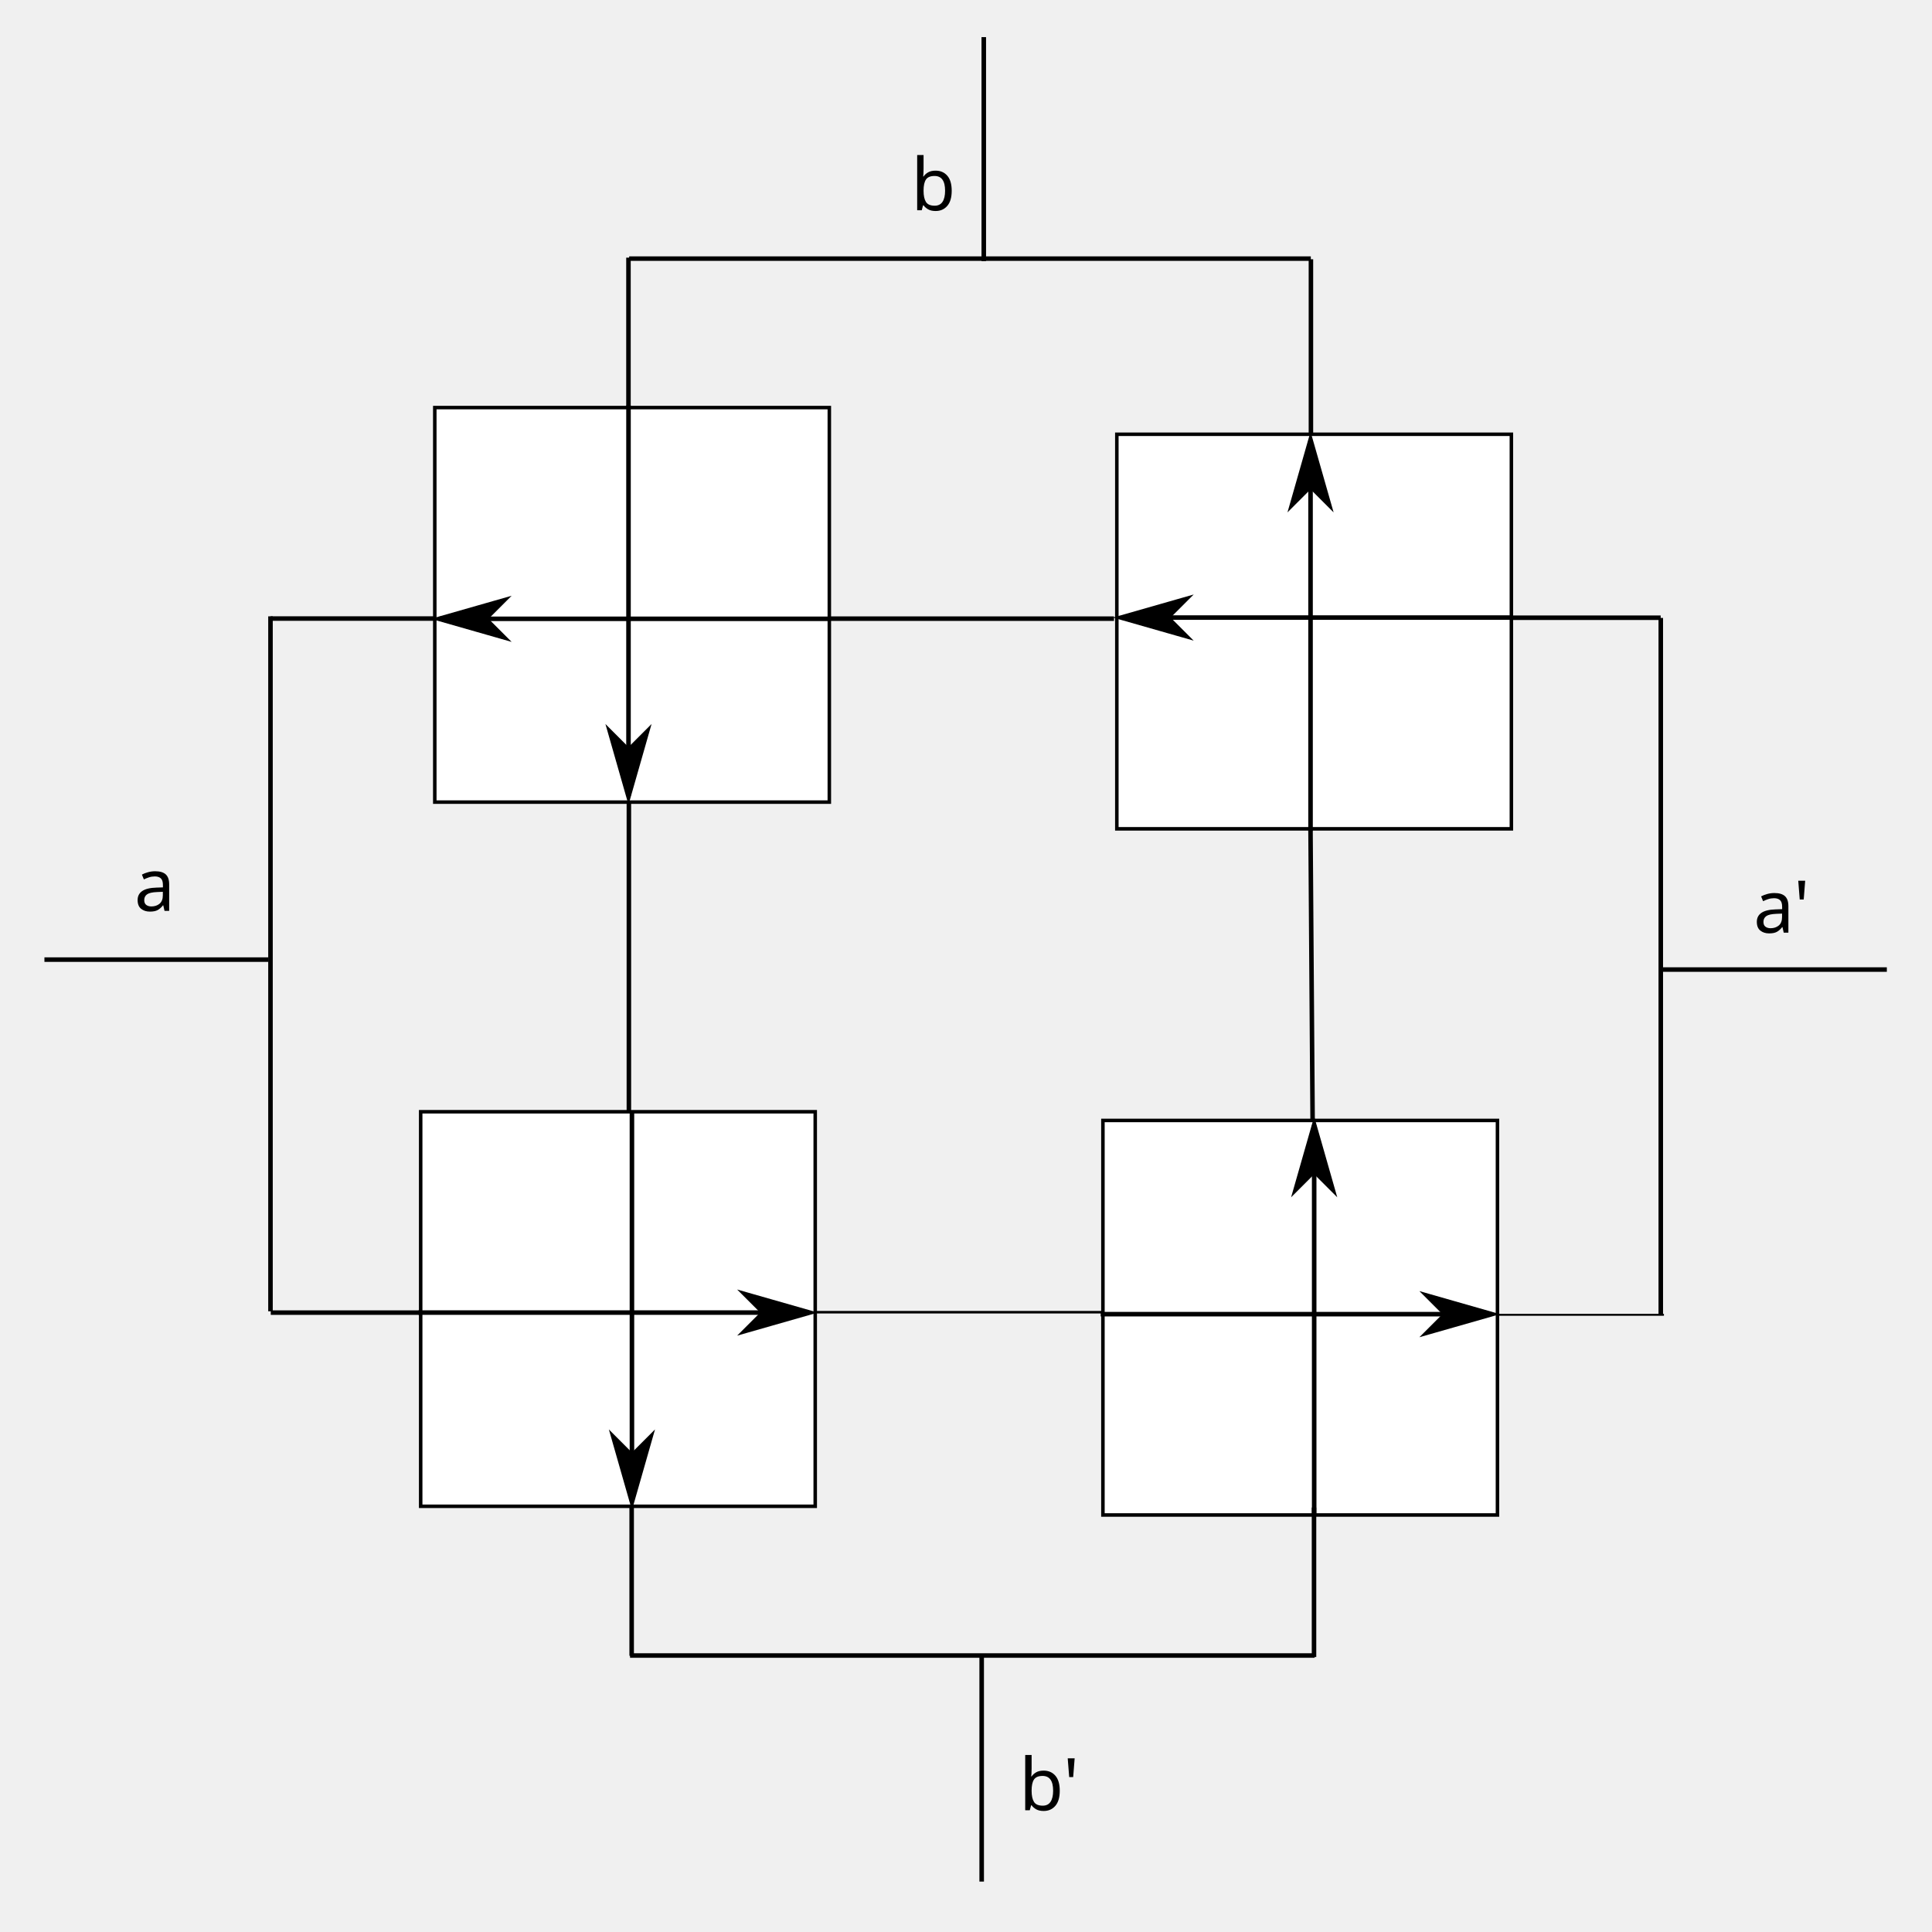
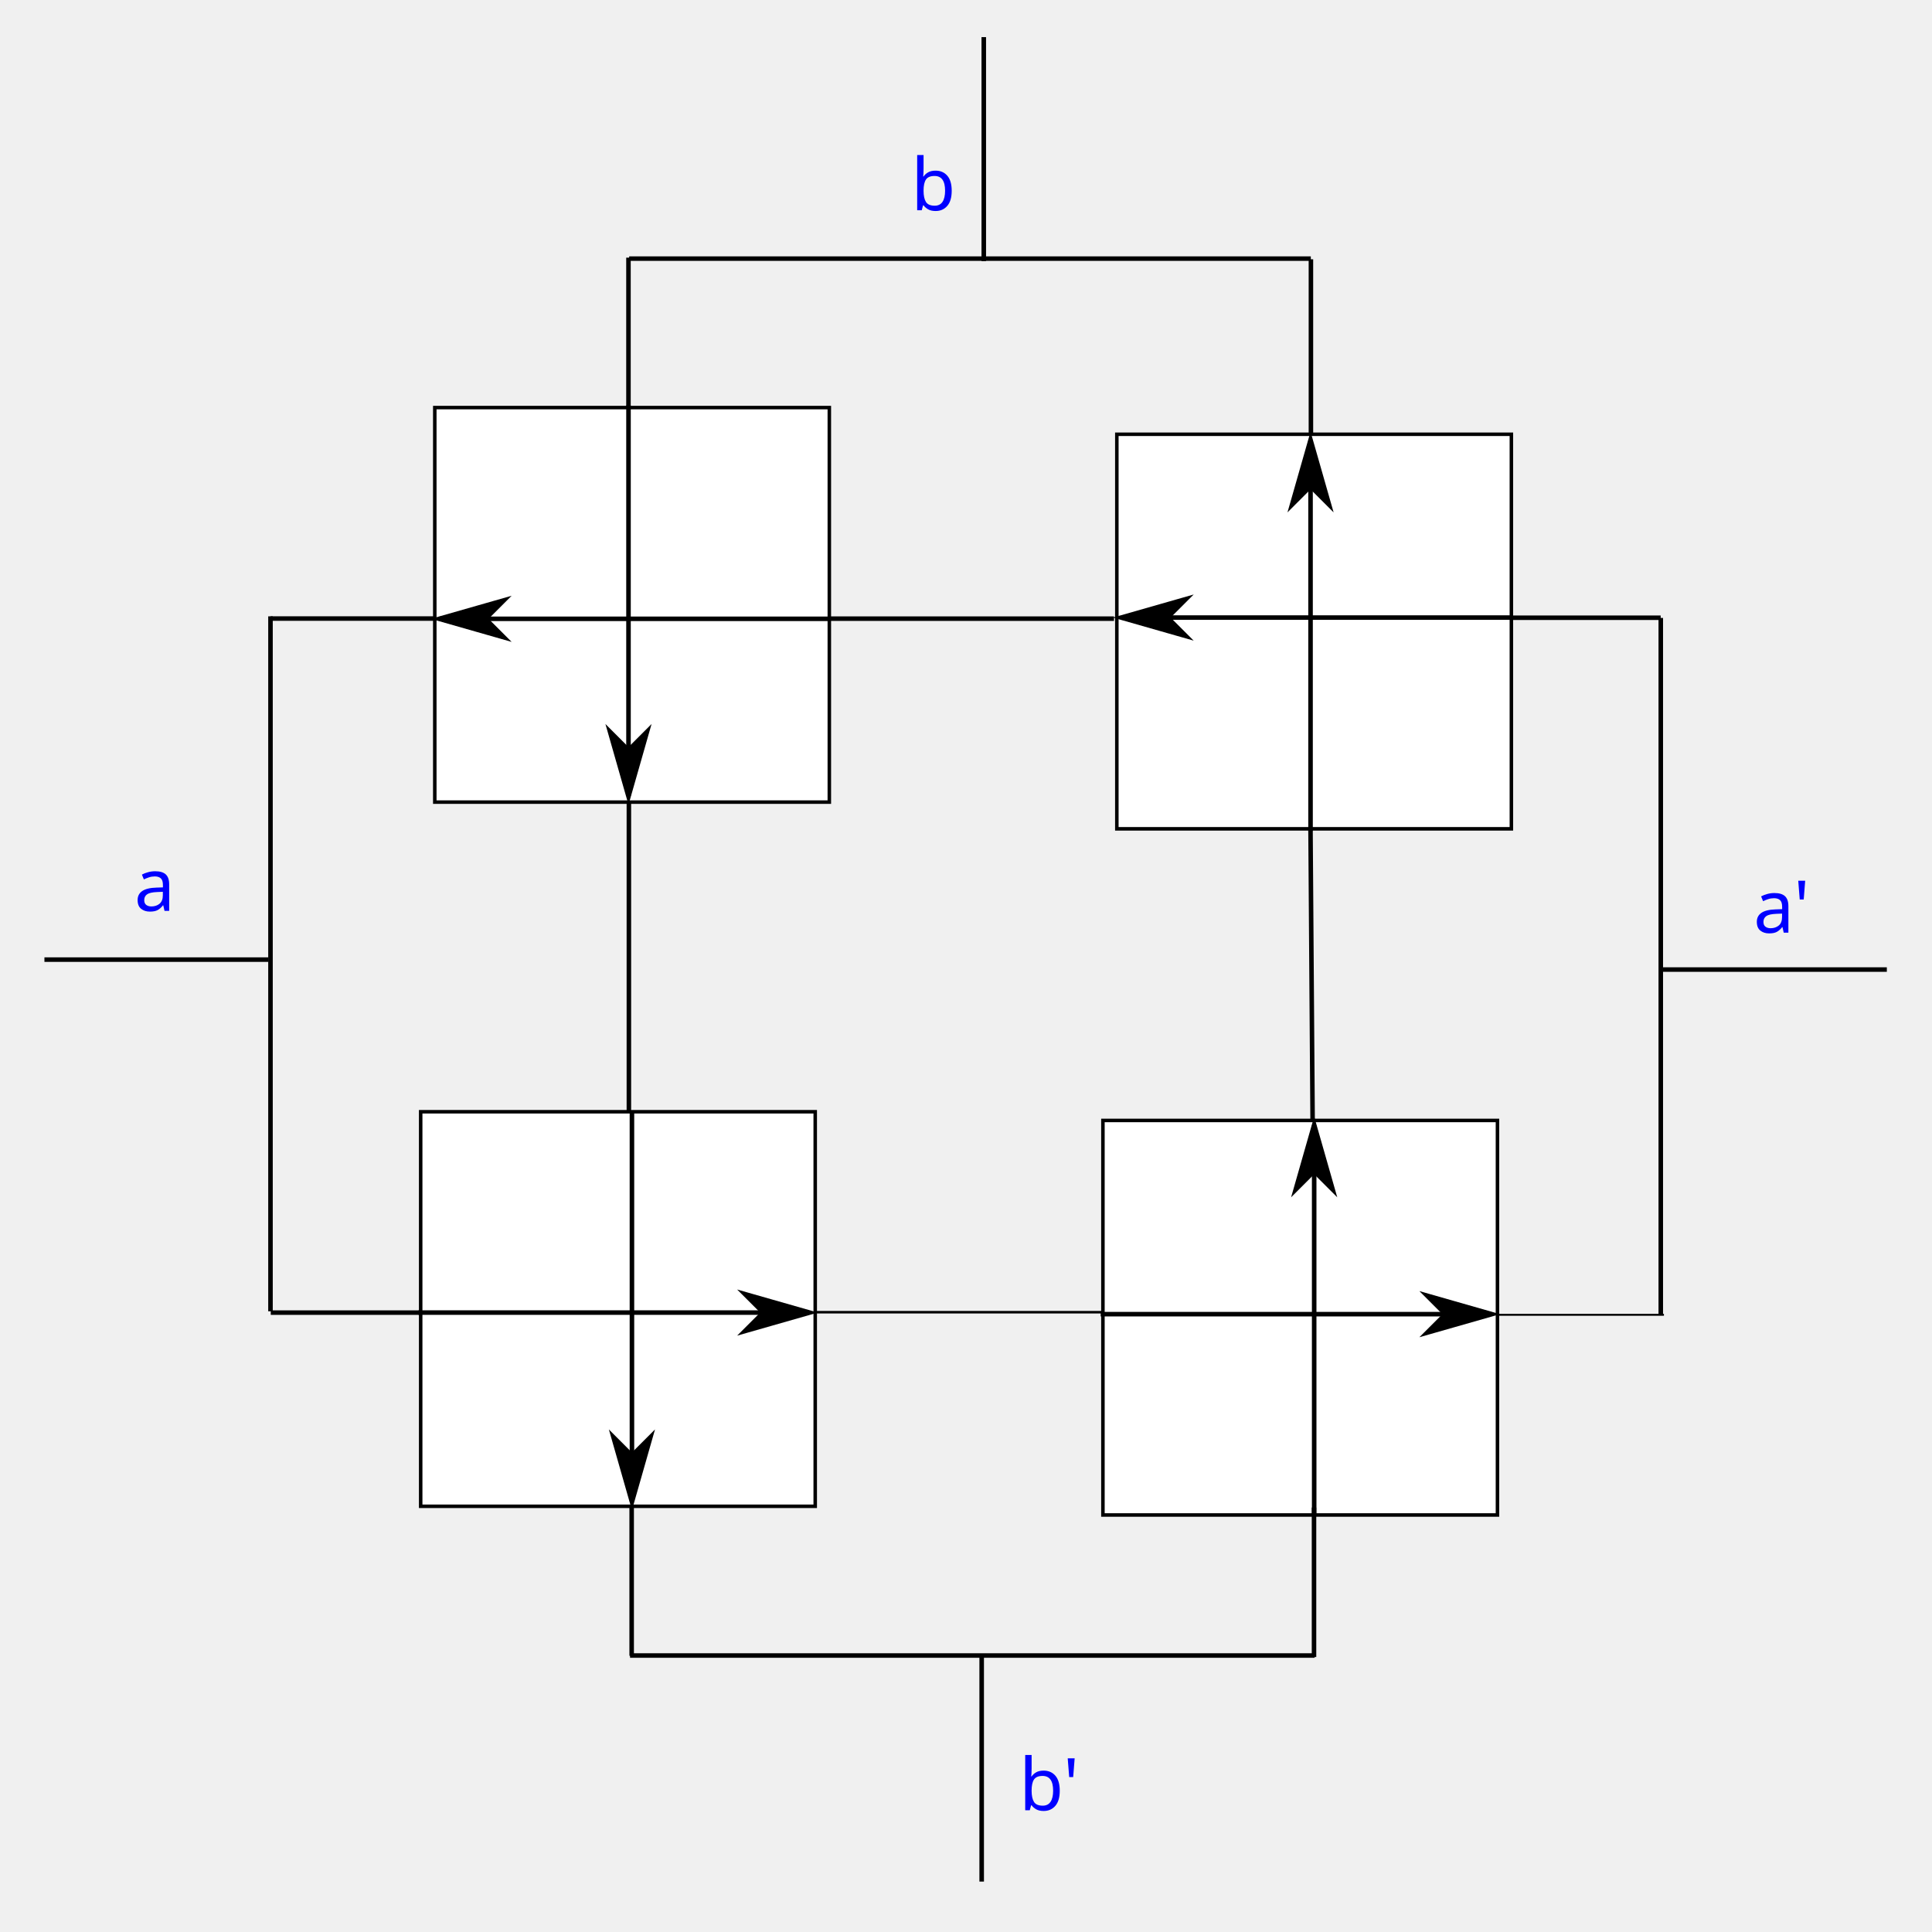
<svg xmlns="http://www.w3.org/2000/svg" width="1062.992" height="1062.992" id="svg3102" version="1.1">
  <defs id="defs3104">
    <marker orient="auto" refY="0" refX="0" id="Arrow1Lstart" style="overflow:visible">
      <path id="path4171" d="M 0,0 5,-5 -12.5,0 5,5 0,0 z" style="fill:#000000;fill-opacity:1;fill-rule:evenodd;stroke:#000000;stroke-width:1pt;stroke-opacity:1" transform="matrix(0.8,0,0,0.8,10,0)" />
    </marker>
    <marker orient="auto" refY="0" refX="0" id="Arrow1Lstart-6" style="overflow:visible">
      <path id="path4171-5" d="M 0,0 5,-5 -12.5,0 5,5 0,0 z" style="fill:#000000;fill-opacity:1;fill-rule:evenodd;stroke:#000000;stroke-width:1pt;stroke-opacity:1" transform="matrix(0.8,0,0,0.8,10,0)" />
    </marker>
    <marker orient="auto" refY="0" refX="0" id="Arrow1Lstart-7" style="overflow:visible">
      <path id="path4171-7" d="M 0,0 5,-5 -12.5,0 5,5 0,0 z" style="fill:#000000;fill-opacity:1;fill-rule:evenodd;stroke:#000000;stroke-width:1pt;stroke-opacity:1" transform="matrix(0.8,0,0,0.8,10,0)" />
    </marker>
    <marker orient="auto" refY="0" refX="0" id="Arrow1Lstart-6-2" style="overflow:visible">
      <path id="path4171-5-1" d="M 0,0 5,-5 -12.5,0 5,5 0,0 z" style="fill:#000000;fill-opacity:1;fill-rule:evenodd;stroke:#000000;stroke-width:1pt;stroke-opacity:1" transform="matrix(0.8,0,0,0.8,10,0)" />
    </marker>
    <marker orient="auto" refY="0" refX="0" id="Arrow1Lstart-8" style="overflow:visible">
      <path id="path4171-1" d="M 0,0 5,-5 -12.5,0 5,5 0,0 z" style="fill:#000000;fill-opacity:1;fill-rule:evenodd;stroke:#000000;stroke-width:1pt;stroke-opacity:1" transform="matrix(0.8,0,0,0.8,10,0)" />
    </marker>
    <marker orient="auto" refY="0" refX="0" id="Arrow1Lstart-6-6" style="overflow:visible">
      <path id="path4171-5-13" d="M 0,0 5,-5 -12.5,0 5,5 0,0 z" style="fill:#000000;fill-opacity:1;fill-rule:evenodd;stroke:#000000;stroke-width:1pt;stroke-opacity:1" transform="matrix(0.8,0,0,0.8,10,0)" />
    </marker>
    <marker orient="auto" refY="0" refX="0" id="Arrow1Lstart-8-2" style="overflow:visible">
      <path id="path4171-1-4" d="M 0,0 5,-5 -12.5,0 5,5 0,0 z" style="fill:#000000;fill-opacity:1;fill-rule:evenodd;stroke:#000000;stroke-width:1pt;stroke-opacity:1" transform="matrix(0.8,0,0,0.8,10,0)" />
    </marker>
    <marker orient="auto" refY="0" refX="0" id="Arrow1Lstart-6-6-7" style="overflow:visible">
      <path id="path4171-5-13-5" d="M 0,0 5,-5 -12.5,0 5,5 0,0 z" style="fill:#000000;fill-opacity:1;fill-rule:evenodd;stroke:#000000;stroke-width:1pt;stroke-opacity:1" transform="matrix(0.8,0,0,0.8,10,0)" />
    </marker>
    <marker orient="auto" refY="0" refX="0" id="Arrow1Lstart-8-2-1" style="overflow:visible">
      <path id="path4171-1-4-7" d="M 0,0 5,-5 -12.5,0 5,5 0,0 z" style="fill:#000000;fill-opacity:1;fill-rule:evenodd;stroke:#000000;stroke-width:1pt;stroke-opacity:1" transform="matrix(0.8,0,0,0.8,10,0)" />
    </marker>
    <marker orient="auto" refY="0" refX="0" id="Arrow1Lstart-6-6-7-4" style="overflow:visible">
      <path id="path4171-5-13-5-0" d="M 0,0 5,-5 -12.5,0 5,5 0,0 z" style="fill:#000000;fill-opacity:1;fill-rule:evenodd;stroke:#000000;stroke-width:1pt;stroke-opacity:1" transform="matrix(0.8,0,0,0.8,10,0)" />
    </marker>
    <marker orient="auto" refY="0" refX="0" id="Arrow1Lstart-8-9" style="overflow:visible">
      <path id="path4171-1-48" d="M 0,0 5,-5 -12.5,0 5,5 0,0 z" style="fill:#000000;fill-opacity:1;fill-rule:evenodd;stroke:#000000;stroke-width:1pt;stroke-opacity:1" transform="matrix(0.8,0,0,0.8,10,0)" />
    </marker>
    <marker orient="auto" refY="0" refX="0" id="Arrow1Lstart-6-6-8" style="overflow:visible">
      <path id="path4171-5-13-2" d="M 0,0 5,-5 -12.5,0 5,5 0,0 z" style="fill:#000000;fill-opacity:1;fill-rule:evenodd;stroke:#000000;stroke-width:1pt;stroke-opacity:1" transform="matrix(0.8,0,0,0.8,10,0)" />
    </marker>
  </defs>
  <g id="layer1" transform="translate(0,318.8978)">
    <g transform="matrix(1,0,0,-1,422.7576,723.9589)" id="g5270-4">
      <rect y="209.303" x="184.072" height="217.08" width="217.08" id="rect3363-5" style="fill:#ffffff;fill-rule:evenodd;stroke:#000000;stroke-width:1.931;stroke-linecap:butt;stroke-linejoin:miter;stroke-miterlimit:4;stroke-opacity:1;stroke-dasharray:none" />
      <path id="path4165-8" d="m 300.308,423.676 0,-214.089" style="fill:none;stroke:#000000;stroke-width:2.5;stroke-linecap:butt;stroke-linejoin:miter;stroke-miterlimit:4;stroke-opacity:1;stroke-dasharray:none;marker-start:url(#Arrow1Lstart-8)" />
      <path id="path4165-1-3" d="m 397.758,319.802 -214.901,0" style="fill:none;stroke:#000000;stroke-width:2.5;stroke-linecap:butt;stroke-linejoin:miter;stroke-miterlimit:4;stroke-opacity:1;stroke-dasharray:none;marker-start:url(#Arrow1Lstart-6-6)" />
    </g>
    <path style="fill:none;stroke:#000000;stroke-width:2.48;stroke-linecap:butt;stroke-linejoin:miter;stroke-opacity:1;stroke-miterlimit:4;stroke-dasharray:none" d="m 722.975,510.552 0,82.249" id="path5275-1-5" />
-     <text xml:space="preserve" style="font-size:40px;font-style:normal;font-weight:normal;line-height:125%;letter-spacing:0px;word-spacing:0px;fill:#000000;fill-opacity:1;stroke:none;font-family:sans-serif" x="964.768" y="194.247" id="text4165-4-9">
+     <text xml:space="preserve" style="font-size:40px;font-style:normal;font-weight:normal;line-height:125%;letter-spacing:0px;word-spacing:0px;fill:#0000ff;fill-opacity:1;stroke:none;font-family:sans-serif" x="964.768" y="194.247" id="text4165-4-9">
      <tspan id="tspan4167-6-8" x="964.768" y="194.247">a'</tspan>
    </text>
    <text xml:space="preserve" style="font-size:40px;font-style:normal;font-weight:normal;line-height:125%;letter-spacing:0px;word-spacing:0px;fill:#000000;fill-opacity:1;stroke:none;font-family:sans-serif" x="553.239" y="-118.391" id="text4165-2-9" transform="scale(1,-1)">
      <tspan id="tspan4167-8-2" x="553.239" y="-118.391" />
    </text>
    <g id="g3494" transform="translate(-243.0452,-167.7879)">
      <g id="g4578">
        <g transform="translate(290.4327,251.2725)" id="g5270-4-7">
          <rect y="209.303" x="184.072" height="217.08" width="217.08" id="rect3363-5-4" style="fill:#ffffff;fill-rule:evenodd;stroke:#000000;stroke-width:1.931;stroke-linecap:butt;stroke-linejoin:miter;stroke-miterlimit:4;stroke-opacity:1;stroke-dasharray:none" />
          <path id="path4165-8-3" d="m 300.308,423.676 0,-214.089" style="fill:none;stroke:#000000;stroke-width:2.5;stroke-linecap:butt;stroke-linejoin:miter;stroke-miterlimit:4;stroke-opacity:1;stroke-dasharray:none;marker-start:url(#Arrow1Lstart-8-2)" />
          <path id="path4165-1-3-5" d="m 397.758,319.802 -214.901,0" style="fill:none;stroke:#000000;stroke-width:2.5;stroke-linecap:butt;stroke-linejoin:miter;stroke-miterlimit:4;stroke-opacity:1;stroke-dasharray:none;marker-start:url(#Arrow1Lstart-6-6-7)" />
        </g>
        <path style="fill:none;stroke:#000000;stroke-width:2.48;stroke-linecap:butt;stroke-linejoin:miter;stroke-opacity:1;stroke-miterlimit:4;stroke-dasharray:none" d="m 474.27,571.095 -82.249,0" id="path5275-6-8" />
        <path style="fill:none;stroke:#000000;stroke-width:1.389;stroke-linecap:butt;stroke-linejoin:miter;stroke-opacity:1;stroke-miterlimit:4;stroke-dasharray:none" d="m 850.204,570.867 -158.337,0" id="path5275-8-8-8" />
        <path style="fill:none;stroke:#000000;stroke-width:2.48;stroke-linecap:butt;stroke-linejoin:miter;stroke-opacity:1;stroke-miterlimit:4;stroke-dasharray:none" d="m 590.589,759.903 0,-82.249" id="path5275-88-0-4" />
        <text xml:space="preserve" style="font-size:40px;font-style:normal;font-weight:normal;line-height:125%;letter-spacing:0px;word-spacing:0px;fill:#000000;fill-opacity:1;stroke:none;font-family:sans-serif" x="542.323" y="720.318" id="text4165-2-9-6">
          <tspan id="tspan4167-8-2-6" x="542.323" y="720.318" />
        </text>
        <path style="fill:none;stroke:#000000;stroke-width:1.052;stroke-linecap:butt;stroke-linejoin:miter;stroke-opacity:1;stroke-miterlimit:4;stroke-dasharray:none" d="m 1158.545,572.302 -91.35,0" id="path5275-6-8-7" />
      </g>
    </g>
    <g id="g4367" transform="translate(0,-366)">
      <path id="path3515" d="m 346.171,189.393 375.044,0" style="fill:none;stroke:#000000;stroke-width:2.476;stroke-linecap:butt;stroke-linejoin:miter;stroke-miterlimit:4;stroke-opacity:1;stroke-dasharray:none" />
      <path id="path3517" d="m 541.277,190.756 0,-123.227" style="fill:none;stroke:#000000;stroke-width:2.5;stroke-linecap:butt;stroke-linejoin:miter;stroke-miterlimit:4;stroke-opacity:1;stroke-dasharray:none" />
    </g>
    <g transform="matrix(1,0,0,-1,-1.151654,787.8789)" id="g4367-4">
      <path id="path3515-5" d="m 347.799,195.907 376.667,0" style="fill:none;stroke:#000000;stroke-width:2.481;stroke-linecap:butt;stroke-linejoin:miter;stroke-miterlimit:4;stroke-opacity:1;stroke-dasharray:none" />
      <path id="path3517-0" d="m 541.277,194.756 0,-123.227" style="fill:none;stroke:#000000;stroke-width:2.5;stroke-linecap:butt;stroke-linejoin:miter;stroke-miterlimit:4;stroke-opacity:1;stroke-dasharray:none" />
    </g>
-     <g id="g4553-4" transform="matrix(0,-1,-1,0,947.5178,820.1015)">
-       <g id="g5270-4-5" transform="translate(498.9042,-93.35033)">
-         <rect style="fill:#ffffff;fill-rule:evenodd;stroke:#000000;stroke-width:1.931;stroke-linecap:butt;stroke-linejoin:miter;stroke-miterlimit:4;stroke-opacity:1;stroke-dasharray:none" id="rect3363-5-5" width="217.08" height="217.08" x="184.072" y="209.303" />
-         <path style="fill:none;stroke:#000000;stroke-width:2.5;stroke-linecap:butt;stroke-linejoin:miter;stroke-miterlimit:4;stroke-opacity:1;stroke-dasharray:none;marker-start:url(#Arrow1Lstart-8)" d="m 300.308,423.676 0,-214.089" id="path4165-8-1" />
-         <path style="fill:none;stroke:#000000;stroke-width:2.5;stroke-linecap:butt;stroke-linejoin:miter;stroke-miterlimit:4;stroke-opacity:1;stroke-dasharray:none;marker-start:url(#Arrow1Lstart-6-6)" d="m 397.758,319.802 -214.901,0" id="path4165-1-3-7" />
-       </g>
-       <path id="path5275-6-1" d="M 682.742,226.472 522.786,225.32" style="fill:none;stroke:#000000;stroke-width:2.48;stroke-linecap:butt;stroke-linejoin:miter;stroke-miterlimit:4;stroke-opacity:1;stroke-dasharray:none" />
-       <path id="path5275-8-8-1" d="m 996.35,226.244 -96.011,0" style="fill:none;stroke:#000000;stroke-width:2.48;stroke-linecap:butt;stroke-linejoin:miter;stroke-opacity:1;stroke-miterlimit:4;stroke-dasharray:none" />
-       <path id="path5275-1-5-5" d="m 799.121,116.057 0,-82.249" style="fill:none;stroke:#000000;stroke-width:2.48;stroke-linecap:butt;stroke-linejoin:miter;stroke-opacity:1;stroke-miterlimit:4;stroke-dasharray:none" />
-       <text id="text4165-7-8-1" y="-30.506" x="622.415" style="font-size:40px;font-style:normal;font-weight:normal;line-height:125%;letter-spacing:0px;word-spacing:0px;fill:#000000;fill-opacity:1;stroke:none;font-family:sans-serif" xml:space="preserve">
-         <tspan y="-30.506" x="622.415" id="tspan4167-9-7-4" />
-       </text>
+     <g transform="matrix(0,-1,-1,0,1040.868,321.1973)" id="g5270-4-5">
+       <rect y="209.303" x="184.072" height="217.08" width="217.08" id="rect3363-5-5" style="fill:#ffffff;fill-rule:evenodd;stroke:#000000;stroke-width:1.931;stroke-linecap:butt;stroke-linejoin:miter;stroke-miterlimit:4;stroke-opacity:1;stroke-dasharray:none" />
+       <path id="path4165-8-1" d="m 300.308,423.676 0,-214.089" style="fill:none;stroke:#000000;stroke-width:2.5;stroke-linecap:butt;stroke-linejoin:miter;stroke-miterlimit:4;stroke-opacity:1;stroke-dasharray:none;marker-start:url(#Arrow1Lstart-8)" />
+       <path id="path4165-1-3-7" d="m 397.758,319.802 -214.901,0" style="fill:none;stroke:#000000;stroke-width:2.5;stroke-linecap:butt;stroke-linejoin:miter;stroke-miterlimit:4;stroke-opacity:1;stroke-dasharray:none;marker-start:url(#Arrow1Lstart-6-6)" />
    </g>
+     <path style="fill:none;stroke:#000000;stroke-width:2.48;stroke-linecap:butt;stroke-linejoin:miter;stroke-miterlimit:4;stroke-opacity:1;stroke-dasharray:none" d="m 721.046,137.36 1.152,159.956" id="path5275-6-1" />
+     <path style="fill:none;stroke:#000000;stroke-width:2.48;stroke-linecap:butt;stroke-linejoin:miter;stroke-miterlimit:4;stroke-opacity:1;stroke-dasharray:none" d="m 721.274,-176.248 0,96.011" id="path5275-8-8-1" />
+     <path style="fill:none;stroke:#000000;stroke-width:2.48;stroke-linecap:butt;stroke-linejoin:miter;stroke-miterlimit:4;stroke-opacity:1;stroke-dasharray:none" d="m 831.461,20.98 82.249,0" id="path5275-1-5-5" />
+     <text xml:space="preserve" style="font-size:40px;font-style:normal;font-weight:normal;line-height:125%;letter-spacing:0px;word-spacing:0px;fill:#000000;fill-opacity:1;stroke:none;font-family:sans-serif" x="-197.687" y="-978.024" id="text4165-7-8-1" transform="matrix(0,-1,-1,0,0,0)">
+       <tspan id="tspan4167-9-7-4" x="-197.687" y="-978.024" />
+     </text>
    <g id="g3494-7" transform="translate(-239.36,-535.258)">
      <g id="g4578-9">
        <g id="g3081" transform="matrix(0,1,-1,0,1144.236,-33.90174)">
          <path id="path5275-1-5-4-6" d="m 590.65,448.68 0,-156.718" style="fill:none;stroke:#000000;stroke-width:2.48;stroke-linecap:butt;stroke-linejoin:miter;stroke-opacity:1;stroke-miterlimit:4;stroke-dasharray:none" />
          <rect y="448.576" x="474.505" height="217.08" width="217.08" id="rect3363-5-4-7" style="fill:#ffffff;fill-rule:evenodd;stroke:#000000;stroke-width:1.931;stroke-linecap:butt;stroke-linejoin:miter;stroke-miterlimit:4;stroke-opacity:1;stroke-dasharray:none" />
          <path id="path4165-8-3-9" d="m 590.741,662.949 0,-214.089" style="fill:none;stroke:#000000;stroke-width:2.5;stroke-linecap:butt;stroke-linejoin:miter;stroke-miterlimit:4;stroke-opacity:1;stroke-dasharray:none;marker-start:url(#Arrow1Lstart-8-2)" />
          <path id="path4165-1-3-5-5" d="m 688.191,559.074 -214.901,0" style="fill:none;stroke:#000000;stroke-width:2.5;stroke-linecap:butt;stroke-linejoin:miter;stroke-miterlimit:4;stroke-opacity:1;stroke-dasharray:none;marker-start:url(#Arrow1Lstart-6-6-7)" />
          <path id="path5275-6-8-4" d="m 474.27,559.095 -82.249,0" style="fill:none;stroke:#000000;stroke-width:2.48;stroke-linecap:butt;stroke-linejoin:miter;stroke-opacity:1;stroke-miterlimit:4;stroke-dasharray:none" />
          <path id="path5275-8-8-8-3" d="m 862.346,558.867 -170.479,0" style="fill:none;stroke:#000000;stroke-width:2.48;stroke-linecap:butt;stroke-linejoin:miter;stroke-opacity:1;stroke-miterlimit:4;stroke-dasharray:none" />
          <path id="path5275-88-0-4-1" d="m 590.589,755.998 0,-90.343" style="fill:none;stroke:#000000;stroke-width:2.48;stroke-linecap:butt;stroke-linejoin:miter;stroke-opacity:1;stroke-miterlimit:4;stroke-dasharray:none" />
        </g>
-         <text xml:space="preserve" style="font-size:40px;font-style:normal;font-weight:normal;line-height:125%;letter-spacing:0px;word-spacing:0px;fill:#000000;fill-opacity:1;stroke:none;font-family:sans-serif" x="313.234" y="717.52" id="text4165-8-5-2">
+         <text xml:space="preserve" style="font-size:40px;font-style:normal;font-weight:normal;line-height:125%;letter-spacing:0px;word-spacing:0px;fill:#0000ff;fill-opacity:1;stroke:none;font-family:sans-serif" x="313.234" y="717.52" id="text4165-8-5-2">
          <tspan id="tspan4167-2-7-3" x="313.234" y="717.52">a</tspan>
        </text>
-         <text xml:space="preserve" style="font-size:40px;font-style:normal;font-weight:normal;line-height:125%;letter-spacing:0px;word-spacing:0px;fill:#000000;fill-opacity:1;stroke:none;font-family:sans-serif" x="740.585" y="332.057" id="text4165-8-5-2-4">
+         <text xml:space="preserve" style="font-size:40px;font-style:normal;font-weight:normal;line-height:125%;letter-spacing:0px;word-spacing:0px;fill:#0000ff;fill-opacity:1;stroke:none;font-family:sans-serif" x="740.585" y="332.057" id="text4165-8-5-2-4">
          <tspan id="tspan4167-2-7-3-0" x="740.585" y="332.057">b</tspan>
        </text>
-         <text xml:space="preserve" style="font-size:40px;font-style:normal;font-weight:normal;line-height:125%;letter-spacing:0px;word-spacing:0px;fill:#000000;fill-opacity:1;stroke:none;font-family:sans-serif" x="800.032" y="1212.361" id="text4165-8-5-2-9">
+         <text xml:space="preserve" style="font-size:40px;font-style:normal;font-weight:normal;line-height:125%;letter-spacing:0px;word-spacing:0px;fill:#0000ff;fill-opacity:1;stroke:none;font-family:sans-serif" x="800.032" y="1212.361" id="text4165-8-5-2-9">
          <tspan id="tspan4167-2-7-3-4" x="800.032" y="1212.361">b'</tspan>
        </text>
      </g>
    </g>
    <g id="g4367-7" transform="matrix(0,1,-1,0,1109.671,-326.7166)">
      <path id="path3515-4" d="m 347.799,195.907 383.21,0" style="fill:none;stroke:#000000;stroke-width:2.503;stroke-linecap:butt;stroke-linejoin:miter;stroke-miterlimit:4;stroke-opacity:1;stroke-dasharray:none" />
      <path id="path3517-2" d="m 541.277,194.756 0,-123.227" style="fill:none;stroke:#000000;stroke-width:2.5;stroke-linecap:butt;stroke-linejoin:miter;stroke-miterlimit:4;stroke-opacity:1;stroke-dasharray:none" />
    </g>
    <g id="g4367-7-7" transform="matrix(0,-1,1,0,-47.0855,750.3706)">
      <path id="path3515-4-7" d="m 347.799,195.907 382.349,0" style="fill:none;stroke:#000000;stroke-width:2.5;stroke-linecap:butt;stroke-linejoin:miter;stroke-miterlimit:4;stroke-opacity:1;stroke-dasharray:none" />
      <path id="path3517-2-9" d="m 541.277,194.756 0,-123.227" style="fill:none;stroke:#000000;stroke-width:2.5;stroke-linecap:butt;stroke-linejoin:miter;stroke-miterlimit:4;stroke-opacity:1;stroke-dasharray:none" />
    </g>
  </g>
</svg>
